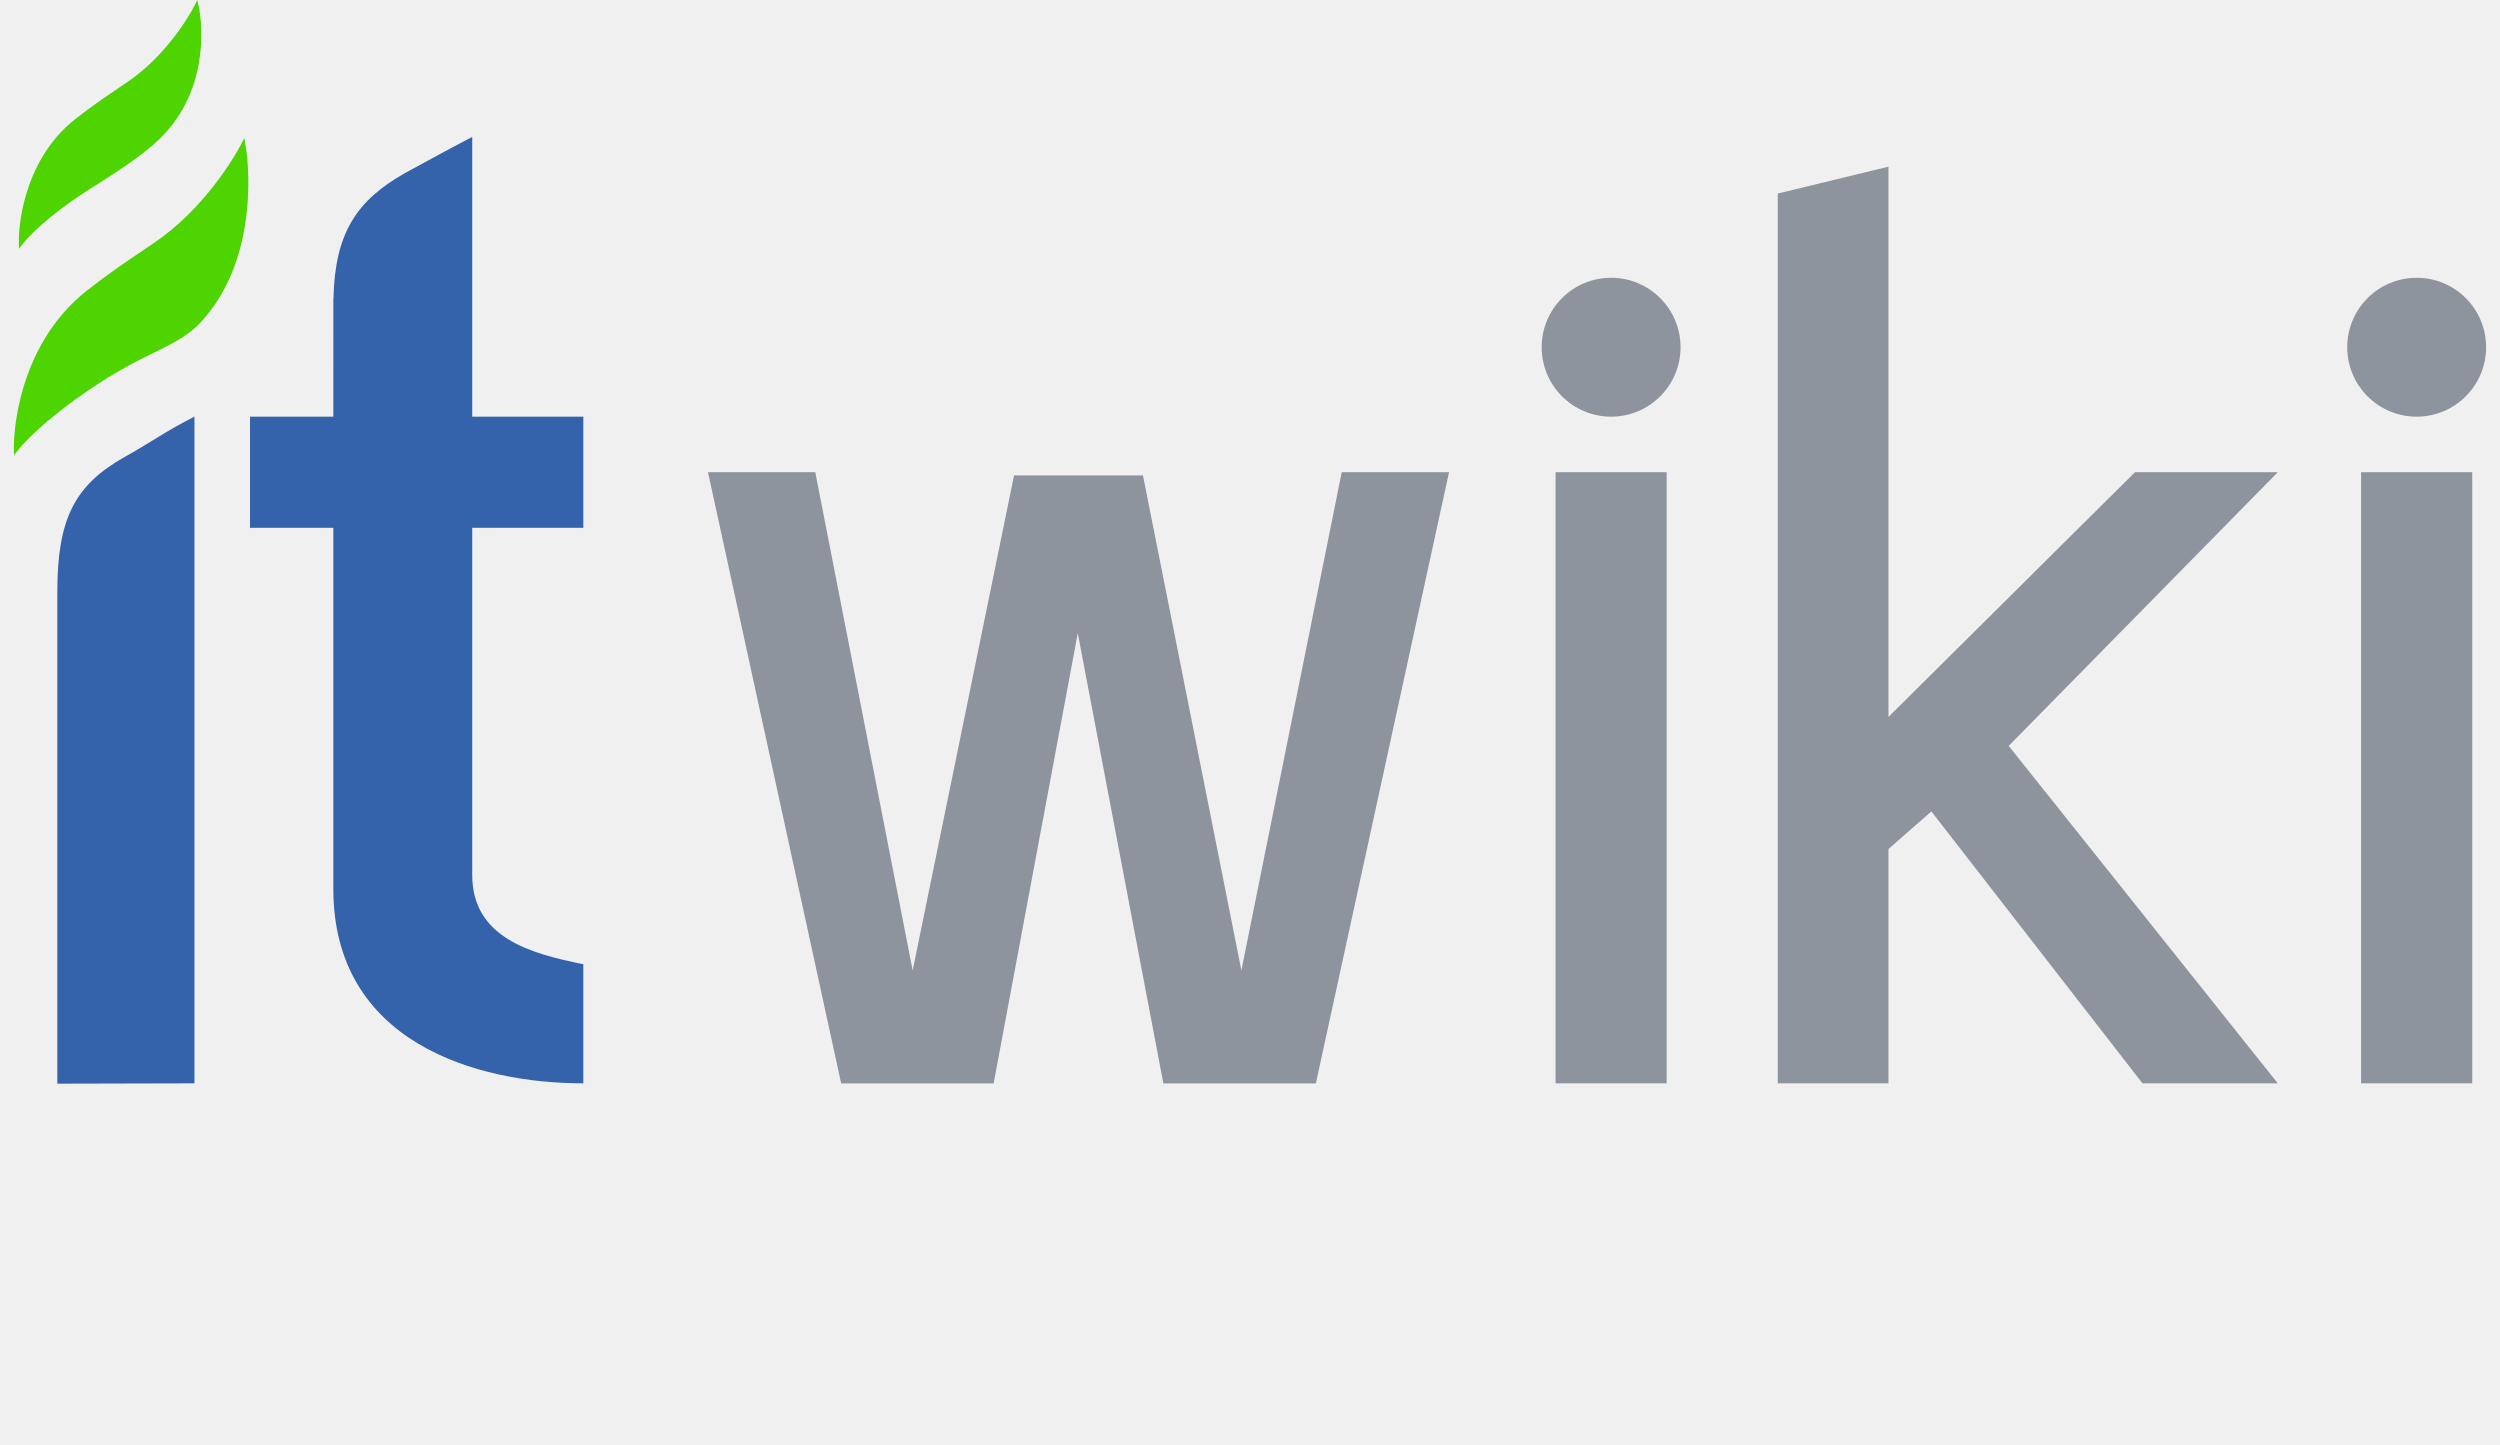
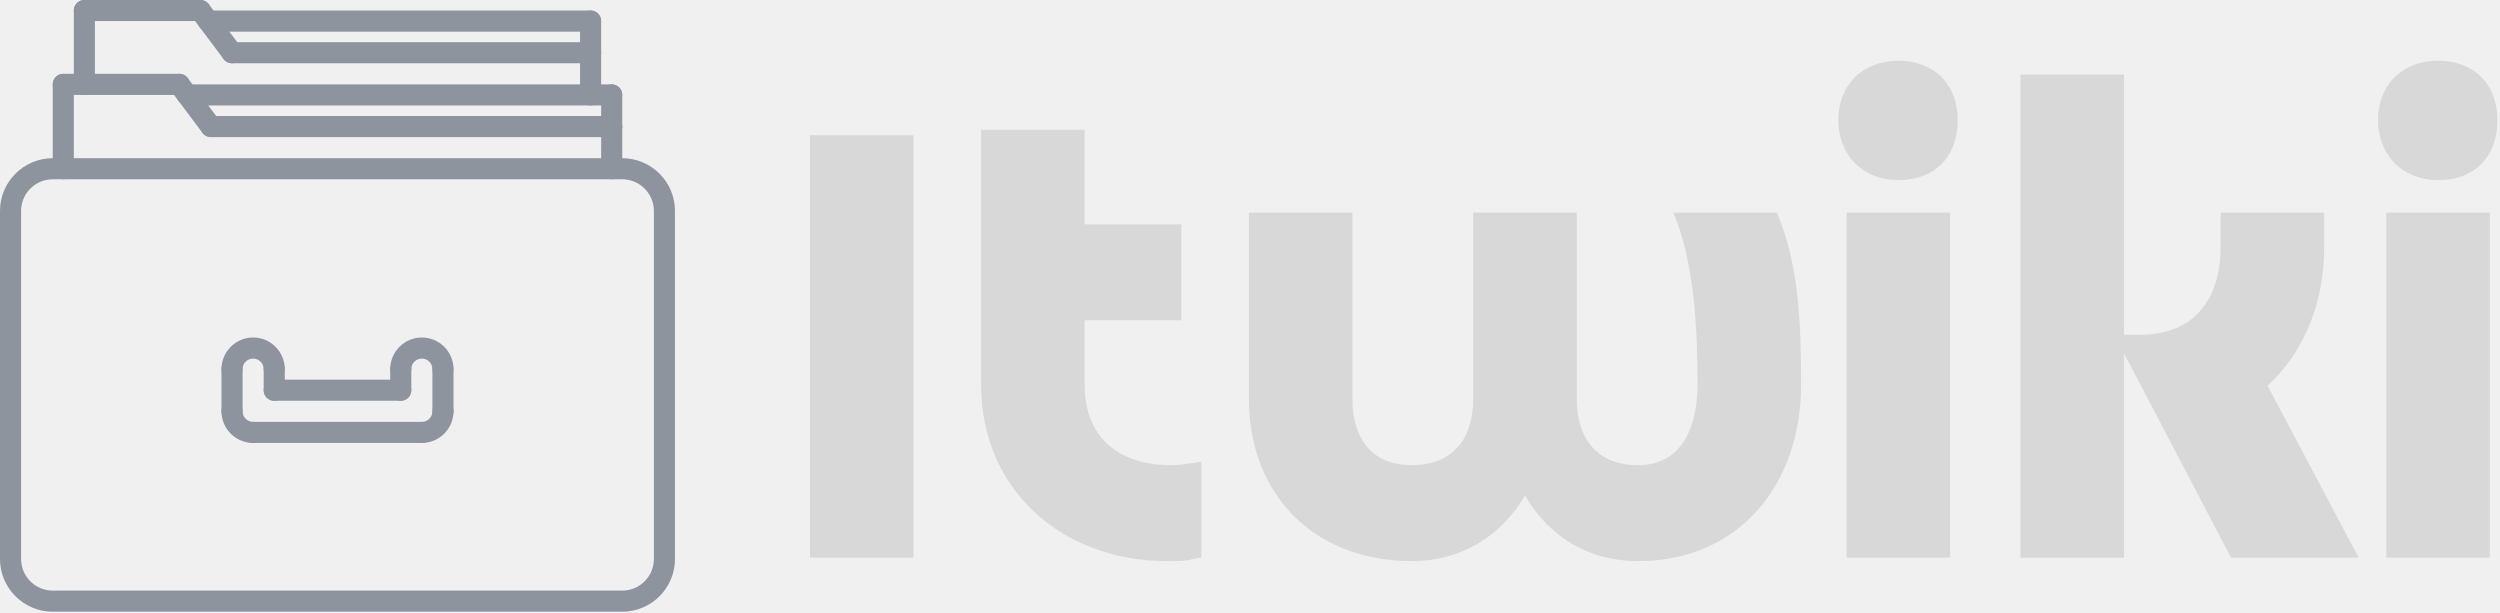
- <svg xmlns="http://www.w3.org/2000/svg" class="site-header-logo_icon" width="90" height="52" viewBox="0 0 90 52" fill="none">
-   <path d="M35.771 39.003 38.8 22.794l3.081 16.209h5.49L52.165 17h-3.863L44.69 34.935l-3.544-17.82h-4.64l-3.65 17.82L29.35 17h-3.862l4.794 22.003zM60 17h-4v22h4zm29 0h-4v22h4zm-31-2a2.5 2.5 0 1 0 0-5 2.5 2.5 0 0 0 0 5m29 0a2.5 2.5 0 1 0 0-5 2.5 2.5 0 0 0 0 5M64 6.967V39h3.985v-8.436l1.544-1.353 7.6 9.788H82l-9.687-12.147L82 17h-5.142l-8.873 8.81V6z" fill="#8D949E" />
-   <path d="M4.476 16.457c-1.803 1.017-2.412 2.243-2.412 4.854v17.701L7 39V15c-1 .5-1.667.985-2.524 1.457" fill="#3462AB" />
-   <path d="M3.886 13.591a17 17 0 0 1 1.574-.852c.707-.347 1.315-.647 1.767-1.137 2.22-2.404 1.656-6.096 1.631-6.252l-.062-.381-.18.342c-.009.018-1.01 1.905-2.765 3.215a20 20 0 0 1-.732.506c-.528.356-1.187.798-1.98 1.42C.53 12.498.5 15.884.5 16.027v.364l.23-.283c.003-.006.897-1.098 3.156-2.517m-.553-6.849c1.196-.75 2.045-1.335 2.597-1.929C7.66 2.94 7.198.465 7.176.361L7.106 0l-.17.325C6.93.337 6.17 1.779 4.812 2.791a13 13 0 0 1-.53.368c-.418.282-.947.637-1.56 1.117C.705 5.86.68 8.482.68 8.593v.365l.23-.285c.004-.005.67-.83 2.423-1.931" fill="#4ED401" />
-   <path d="M17 15h4v4h-4v12.5c0 2.263 2.117 2.833 4 3.212V39c-3.864 0-9-1.48-9-7V19H9v-4h3l.001-4.244h.003c.05-2.388.852-3.55 2.58-4.528 1.12-.615 1.836-.995 2.226-1.2L17 4.93z" fill="#3462AB" />
+ <svg xmlns="http://www.w3.org/2000/svg" width="339" height="83" viewBox="0 0 339 83" fill="none">
+   <g clip-path="url(#clip0_214_14)">
+     <path d="M84.376 82.946H7.151C3.208 82.946 0 79.739 0 75.796V28.602C0 24.659 3.208 21.452 7.151 21.452H84.376C88.319 21.452 91.527 24.659 91.527 28.602V75.796C91.527 79.739 88.319 82.946 84.376 82.946ZM7.151 24.312C4.785 24.312 2.86 26.237 2.86 28.602V75.796C2.86 78.161 4.785 80.086 7.151 80.086H84.376C86.742 80.086 88.667 78.161 88.667 75.796V28.602C88.667 26.237 86.742 24.312 84.376 24.312H7.151Z" fill="#8D949E" />
+     <path d="M8.581 24.312C7.79 24.312 7.151 23.673 7.151 22.882V11.441C7.151 10.65 7.79 10.011 8.581 10.011C9.371 10.011 10.011 10.65 10.011 11.441V22.882C10.011 23.673 9.371 24.312 8.581 24.312Z" fill="#8D949E" />
+     <path d="M82.946 24.312C82.156 24.312 81.516 23.673 81.516 22.882V17.161C81.516 16.37 82.156 15.731 82.946 15.731C83.737 15.731 84.376 16.37 84.376 17.161V22.882C84.376 23.673 83.737 24.312 82.946 24.312Z" fill="#8D949E" />
+     <path d="M82.946 18.591H28.602C27.811 18.591 27.172 17.952 27.172 17.161C27.172 16.37 27.811 15.731 28.602 15.731H82.946C83.737 15.731 84.376 16.37 84.376 17.161C84.376 17.952 83.737 18.591 82.946 18.591Z" fill="#8D949E" />
+     <path d="M28.604 18.591C28.168 18.591 27.74 18.394 27.458 18.019L23.168 12.299C22.693 11.668 22.822 10.772 23.454 10.298C24.084 9.823 24.981 9.951 25.454 10.584L29.745 16.305C30.22 16.935 30.091 17.832 29.459 18.305C29.203 18.498 28.902 18.591 28.604 18.591Z" fill="#8D949E" />
+     <path d="M24.312 12.871H8.581C7.79 12.871 7.151 12.232 7.151 11.441C7.151 10.65 7.79 10.011 8.581 10.011H24.312C25.103 10.011 25.742 10.65 25.742 11.441C25.742 12.232 25.103 12.871 24.312 12.871Z" fill="#8D949E" />
+     <path d="M82.946 14.301H25.384C24.594 14.301 23.954 13.662 23.954 12.871C23.954 12.08 24.594 11.441 25.384 11.441H82.946C83.737 11.441 84.376 12.08 84.376 12.871C84.376 13.662 83.737 14.301 82.946 14.301Z" fill="#8D949E" />
+     <path d="M82.946 18.591C82.156 18.591 81.516 17.952 81.516 17.161V12.871C81.516 12.08 82.156 11.441 82.946 11.441C83.737 11.441 84.376 12.08 84.376 12.871V17.161C84.376 17.952 83.737 18.591 82.946 18.591Z" fill="#8D949E" />
+     <path d="M11.441 12.871C10.65 12.871 10.011 12.232 10.011 11.441V1.43C10.011 0.639 10.65 0 11.441 0C12.232 0 12.871 0.639 12.871 1.43V11.441C12.871 12.232 12.232 12.871 11.441 12.871Z" fill="#8D949E" />
+     <path d="M80.086 14.301C79.295 14.301 78.656 13.662 78.656 12.871V7.151C78.656 6.36 79.295 5.72 80.086 5.72C80.877 5.72 81.516 6.36 81.516 7.151V12.871C81.516 13.662 80.877 14.301 80.086 14.301Z" fill="#8D949E" />
+     <path d="M80.086 8.581H31.462C30.672 8.581 30.032 7.941 30.032 7.151C30.032 6.36 30.672 5.72 31.462 5.72H80.086C80.877 5.72 81.516 6.36 81.516 7.151C81.516 7.941 80.877 8.581 80.086 8.581Z" fill="#8D949E" />
+     <path d="M31.464 8.581C31.028 8.581 30.6 8.383 30.318 8.009L26.028 2.288C25.553 1.658 25.682 0.761 26.314 0.287C26.943 -0.187 27.841 -0.06 28.315 0.573L32.605 6.294C33.08 6.925 32.951 7.821 32.319 8.295C32.063 8.488 31.763 8.581 31.464 8.581Z" fill="#8D949E" />
+     <path d="M27.172 2.86H11.441C10.65 2.86 10.011 2.221 10.011 1.43C10.011 0.639 10.65 0 11.441 0H27.172C27.963 0 28.602 0.639 28.602 1.43C28.602 2.221 27.963 2.86 27.172 2.86Z" fill="#8D949E" />
+     <path d="M80.086 4.29H28.245C27.454 4.29 26.815 3.651 26.815 2.86C26.815 2.069 27.454 1.43 28.245 1.43H80.086C80.877 1.43 81.516 2.069 81.516 2.86C81.516 3.651 80.877 4.29 80.086 4.29Z" fill="#8D949E" />
+     <path d="M80.086 8.581C79.295 8.581 78.656 7.941 78.656 7.15V2.86C78.656 2.069 79.295 1.43 80.086 1.43C80.877 1.43 81.516 2.069 81.516 2.86V7.15C81.516 7.941 80.877 8.581 80.086 8.581Z" fill="#8D949E" />
+     <path d="M37.183 51.484C36.392 51.484 35.753 50.845 35.753 50.054C35.753 49.264 35.112 48.624 34.323 48.624C33.533 48.624 32.892 49.264 32.892 50.054C32.892 50.845 32.253 51.484 31.462 51.484C30.672 51.484 30.032 50.845 30.032 50.054C30.032 47.688 31.957 45.764 34.323 45.764C36.688 45.764 38.613 47.688 38.613 50.054C38.613 50.845 37.974 51.484 37.183 51.484Z" fill="#8D949E" />
+     <path d="M60.065 51.484C59.274 51.484 58.635 50.845 58.635 50.054C58.635 49.264 57.994 48.624 57.204 48.624C56.415 48.624 55.774 49.264 55.774 50.054C55.774 50.845 55.135 51.484 54.344 51.484C53.553 51.484 52.914 50.845 52.914 50.054C52.914 47.688 54.839 45.764 57.204 45.764C59.57 45.764 61.495 47.688 61.495 50.054C61.495 50.845 60.855 51.484 60.065 51.484Z" fill="#8D949E" />
+     <path d="M57.204 60.065C56.414 60.065 55.774 59.425 55.774 58.635C55.774 57.844 56.414 57.205 57.204 57.205C57.994 57.205 58.635 56.564 58.635 55.774C58.635 54.983 59.274 54.344 60.065 54.344C60.855 54.344 61.495 54.983 61.495 55.774C61.495 58.14 59.57 60.065 57.204 60.065Z" fill="#8D949E" />
+     <path d="M34.323 60.065C31.957 60.065 30.032 58.14 30.032 55.774C30.032 54.983 30.672 54.344 31.462 54.344C32.253 54.344 32.892 54.983 32.892 55.774C32.892 56.564 33.533 57.205 34.323 57.205C35.114 57.205 35.753 57.844 35.753 58.635C35.753 59.425 35.114 60.065 34.323 60.065Z" fill="#8D949E" />
+     <path d="M31.462 57.204C30.672 57.204 30.032 56.565 30.032 55.774V50.054C30.032 49.263 30.672 48.624 31.462 48.624C32.253 48.624 32.892 49.263 32.892 50.054V55.774C32.892 56.565 32.253 57.204 31.462 57.204Z" fill="#8D949E" />
+     <path d="M60.065 57.204C59.274 57.204 58.635 56.565 58.635 55.774V50.054C58.635 49.263 59.274 48.624 60.065 48.624C60.855 48.624 61.495 49.263 61.495 50.054V55.774C61.495 56.565 60.855 57.204 60.065 57.204Z" fill="#8D949E" />
+     <path d="M57.204 60.065H34.323C33.532 60.065 32.892 59.425 32.892 58.635C32.892 57.844 33.532 57.205 34.323 57.205H57.204C57.995 57.205 58.635 57.844 58.635 58.635C58.635 59.425 57.995 60.065 57.204 60.065Z" fill="#8D949E" />
+     <path d="M54.344 54.344H37.183C36.392 54.344 35.753 53.705 35.753 52.914C35.753 52.123 36.392 51.484 37.183 51.484H54.344C55.135 51.484 55.774 52.123 55.774 52.914C55.774 53.705 55.135 54.344 54.344 54.344Z" fill="#8D949E" />
+     <path d="M54.344 54.344C53.553 54.344 52.914 53.705 52.914 52.914V50.054C52.914 49.263 53.553 48.624 54.344 48.624C55.135 48.624 55.774 49.263 55.774 50.054V52.914C55.774 53.705 55.135 54.344 54.344 54.344Z" fill="#8D949E" />
+     <path d="M37.183 54.344C36.392 54.344 35.753 53.705 35.753 52.914V50.054C35.753 49.263 36.392 48.624 37.183 48.624C37.974 48.624 38.613 49.263 38.613 50.054V52.914C38.613 53.705 37.974 54.344 37.183 54.344Z" fill="#8D949E" />
+     <path d="M109.832 18.345H123.87V75.619H109.832V18.345ZM160.182 30.417V43.426H147.08V52.223C147.08 59.429 151.853 63.079 158.778 63.079C159.62 63.079 160.369 62.985 161.024 62.892C161.679 62.798 162.241 62.704 162.896 62.611V75.619C162.053 75.713 161.398 75.9 160.93 75.994C160.369 76.087 159.433 76.087 158.216 76.087C144.085 76.087 133.042 66.448 133.042 52.223V17.596H147.08V30.417H160.182ZM226.908 28.826H240.946C244.035 36.032 244.222 44.455 244.222 52.223C244.222 65.699 235.799 76.087 222.136 76.087C215.491 76.087 210.157 72.905 206.787 67.197C203.512 72.812 197.99 76.087 191.439 76.087C178.15 76.087 169.353 67.009 169.353 54.094V28.826H183.391V54.094C183.391 59.335 185.918 63.079 191.439 63.079C197.055 63.079 199.769 59.429 199.769 54.094V28.826H213.806V54.094C213.806 59.429 216.52 63.079 222.136 63.079C228.312 63.079 230.184 57.464 230.184 52.223C230.184 44.923 229.81 35.658 226.908 28.826ZM250.398 28.826H264.436V75.619H250.398V28.826ZM257.417 24.428C252.645 24.428 249.275 21.059 249.275 16.286C249.275 11.419 252.645 8.237 257.417 8.237C262.284 8.237 265.466 11.419 265.466 16.286C265.466 21.246 262.377 24.428 257.417 24.428ZM301.122 28.826H315.16V33.506C315.16 40.618 312.727 47.45 307.486 52.316L319.839 75.619H302.526L288.02 47.918V75.619H273.982V10.109H288.02V45.391H290.173C297.753 45.391 301.122 40.337 301.122 33.412V28.826ZM323.583 28.826H337.621V75.619H323.583V28.826ZM330.602 24.428C325.829 24.428 322.46 21.059 322.46 16.286C322.46 11.419 325.829 8.237 330.602 8.237C335.468 8.237 338.65 11.419 338.65 16.286C338.65 21.246 335.562 24.428 330.602 24.428Z" fill="#D8D8D8" />
+   </g>
+   <defs>
+     <clipPath id="clip0_214_14">
+       <rect width="338.65" height="82.946" fill="white" />
+     </clipPath>
+   </defs>
</svg>
